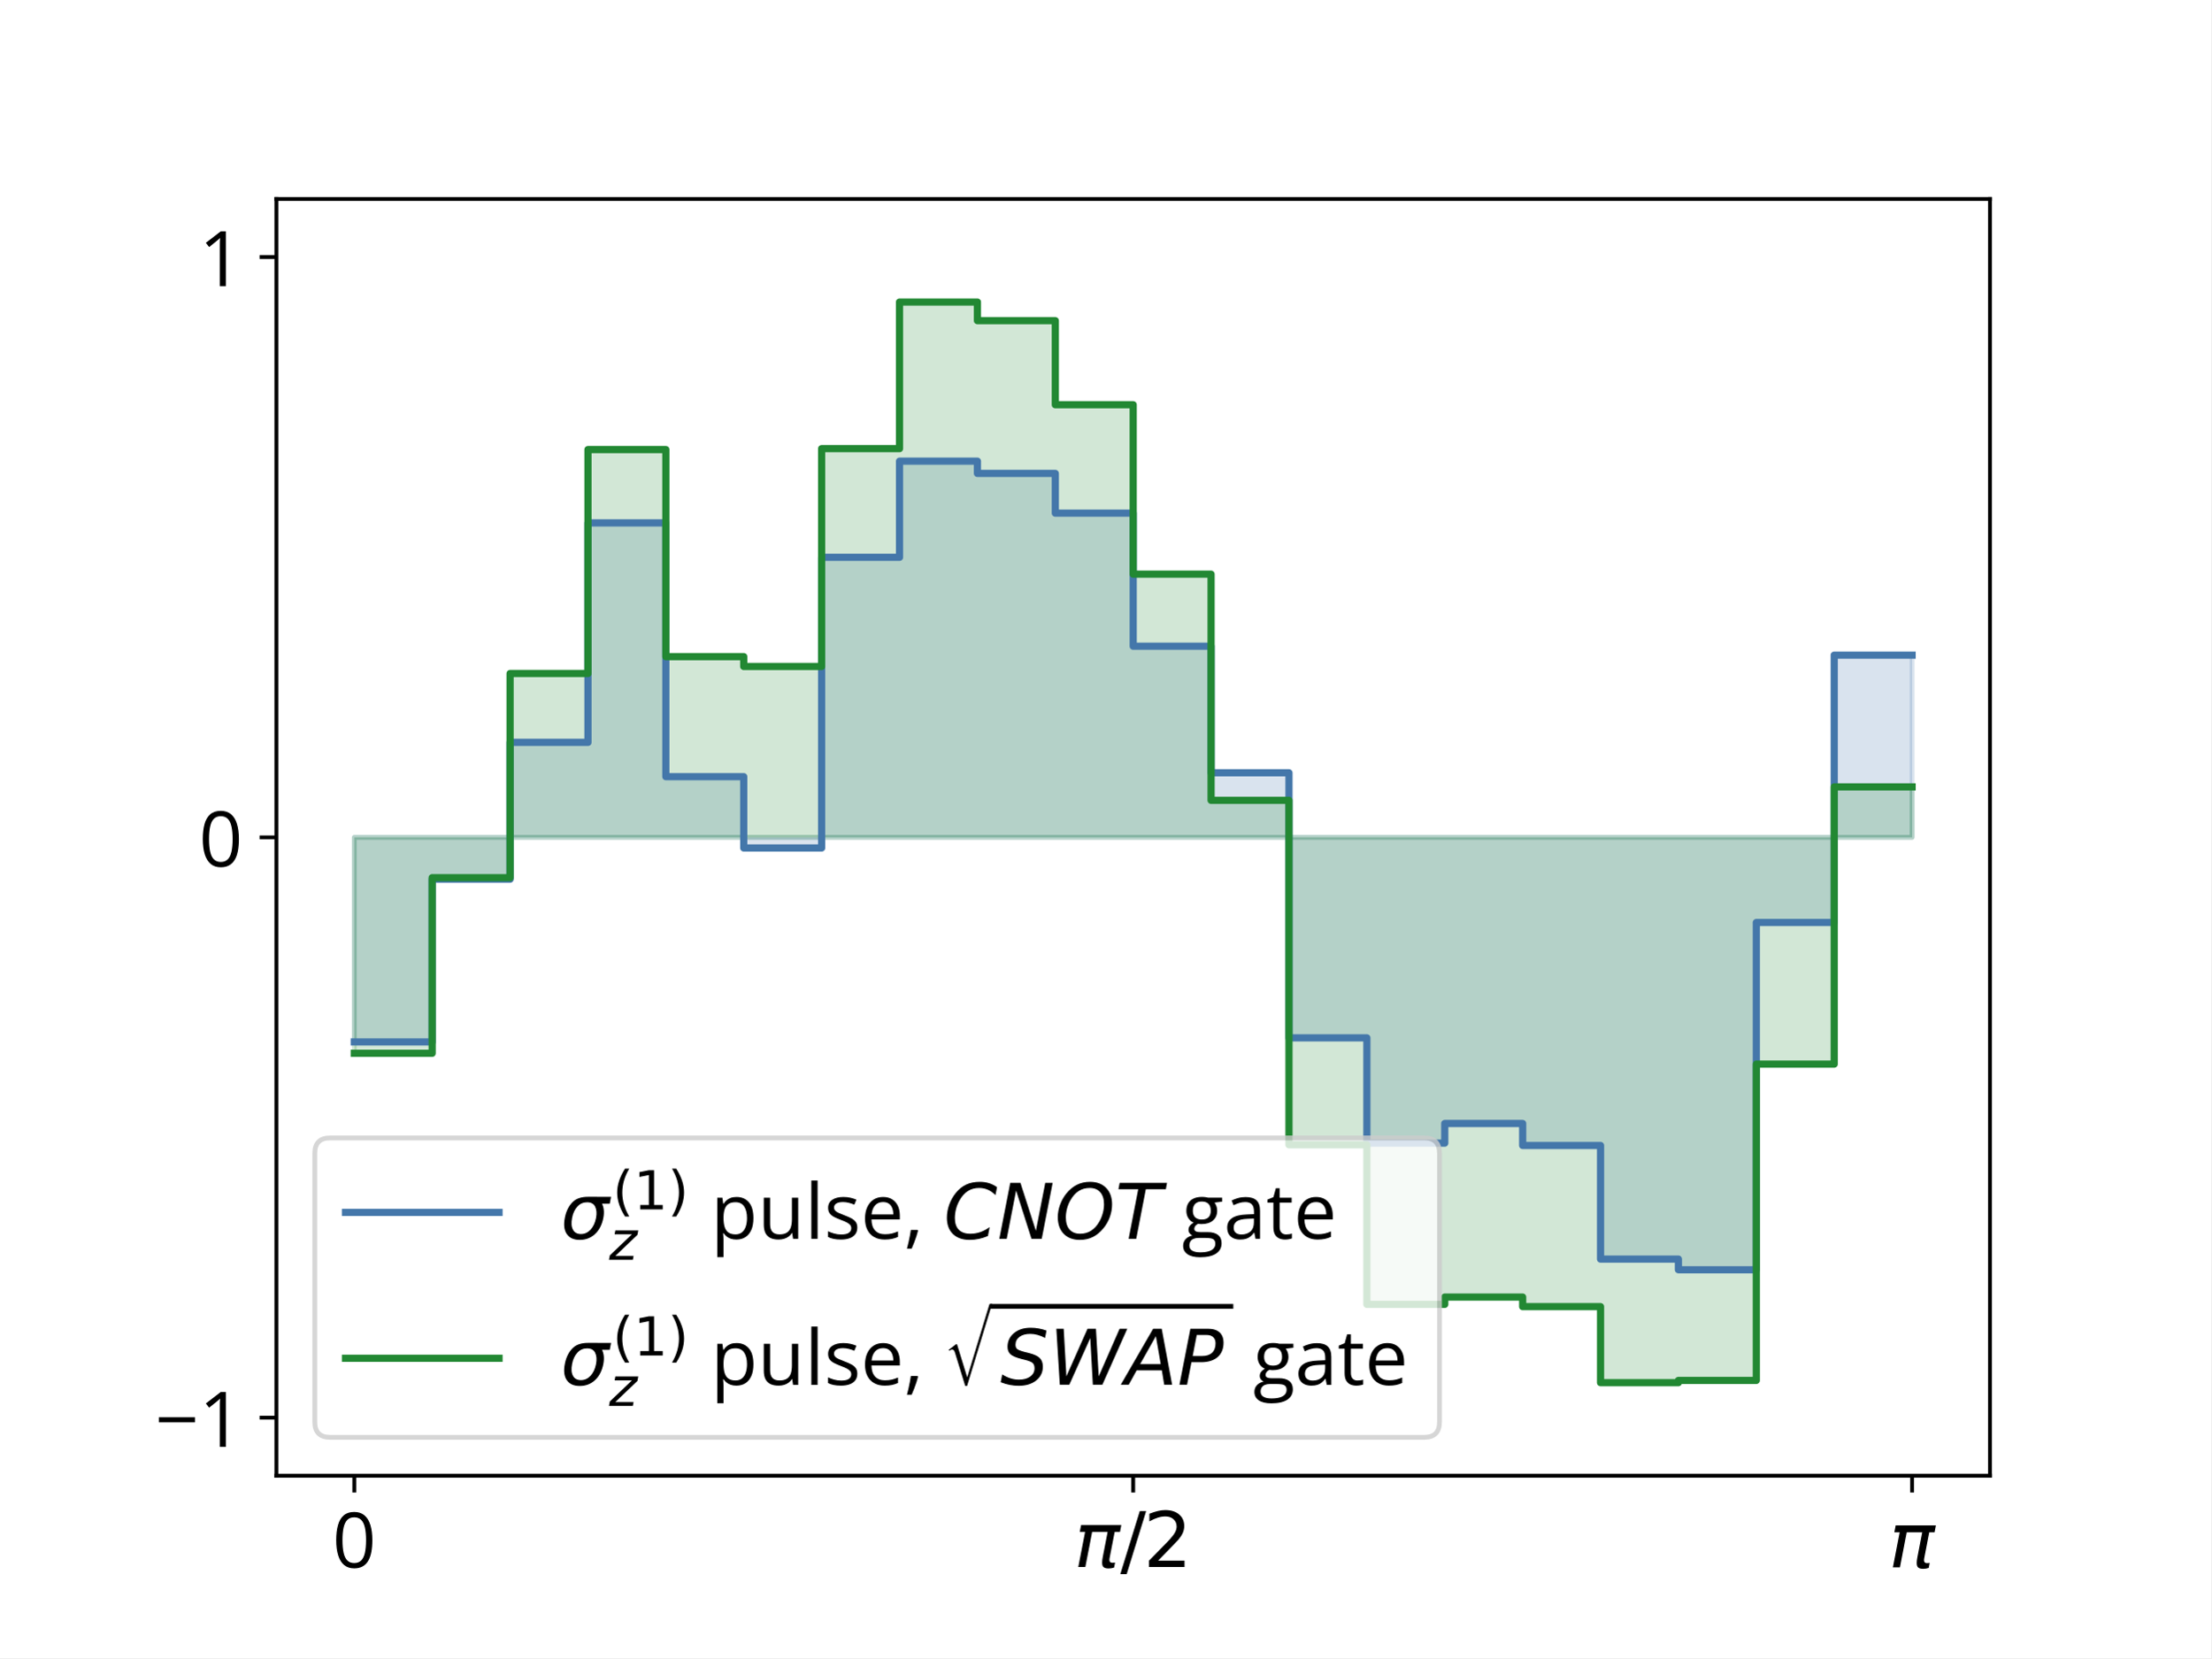
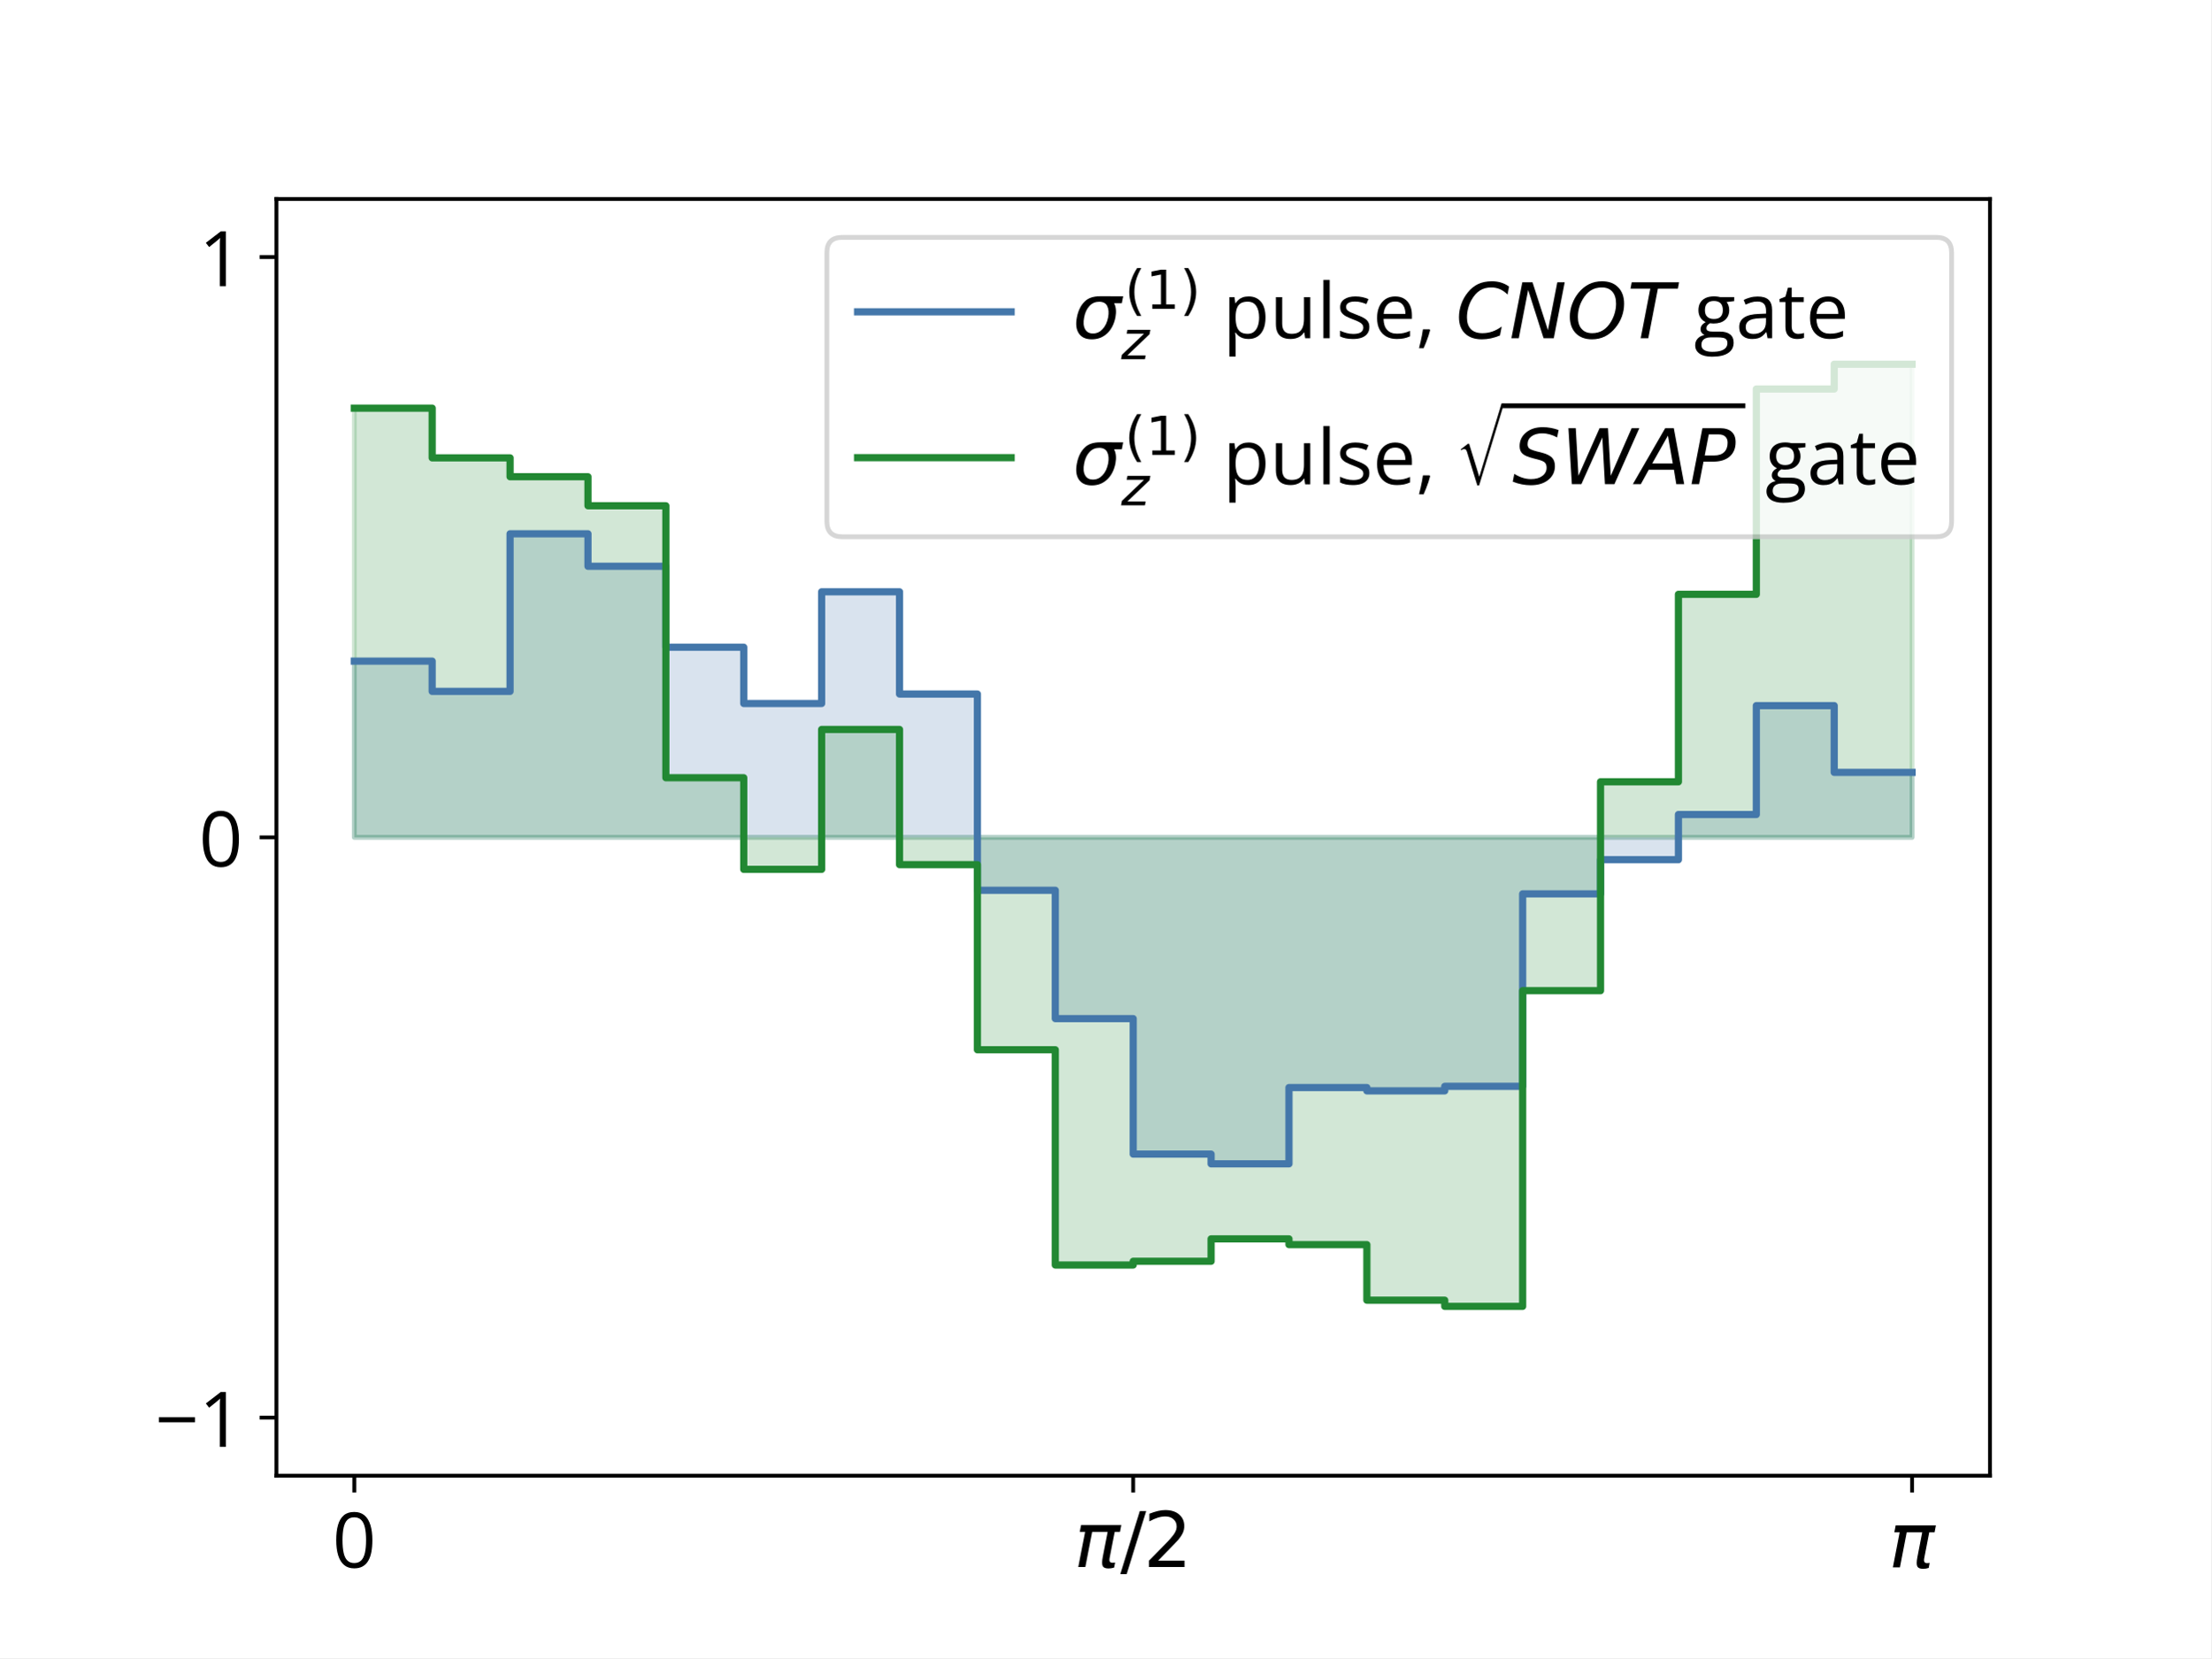
<svg xmlns="http://www.w3.org/2000/svg" xmlns:xlink="http://www.w3.org/1999/xlink" width="460.8pt" height="345.6pt" viewBox="0 0 460.8 345.6" version="1.1">
  <defs>
    <style type="text/css">*{stroke-linejoin: round; stroke-linecap: butt}</style>
  </defs>
  <g id="figure_1">
    <g id="patch_1">
      <path d="M 0 345.6  L 460.8 345.6  L 460.8 0  L 0 0  z " style="fill: #ffffff" />
    </g>
    <g id="axes_1">
      <g id="patch_2">
        <path d="M 57.6 307.584  L 414.72 307.584  L 414.72 41.472  L 57.6 41.472  z " style="fill: #ffffff" />
      </g>
      <g id="PolyCollection_1">
        <defs>
-           <path id="mba049cb265" d="M 73.833 -171.072  L 73.833 -128.417  L 73.833 -128.417  L 90.065 -128.417  L 90.065 -162.349  L 106.298 -162.349  L 106.298 -190.864  L 122.531 -190.864  L 122.531 -236.612  L 138.764 -236.612  L 138.764 -183.721  L 154.996 -183.721  L 154.996 -168.857  L 171.229 -168.857  L 171.229 -229.44  L 187.462 -229.44  L 187.462 -249.483  L 203.695 -249.483  L 203.695 -246.926  L 219.927 -246.926  L 219.927 -238.645  L 236.16 -238.645  L 236.16 -210.907  L 252.393 -210.907  L 252.393 -184.524  L 268.625 -184.524  L 268.625 -129.281  L 284.858 -129.281  L 284.858 -107.332  L 301.091 -107.332  L 301.091 -111.434  L 317.324 -111.434  L 317.324 -106.849  L 333.556 -106.849  L 333.556 -83.163  L 349.789 -83.163  L 349.789 -80.945  L 366.022 -80.945  L 366.022 -153.327  L 382.255 -153.327  L 382.255 -209.055  L 398.487 -209.055  L 398.487 -171.072  L 398.487 -171.072  L 382.255 -171.072  L 382.255 -171.072  L 366.022 -171.072  L 366.022 -171.072  L 349.789 -171.072  L 349.789 -171.072  L 333.556 -171.072  L 333.556 -171.072  L 317.324 -171.072  L 317.324 -171.072  L 301.091 -171.072  L 301.091 -171.072  L 284.858 -171.072  L 284.858 -171.072  L 268.625 -171.072  L 268.625 -171.072  L 252.393 -171.072  L 252.393 -171.072  L 236.16 -171.072  L 236.16 -171.072  L 219.927 -171.072  L 219.927 -171.072  L 203.695 -171.072  L 203.695 -171.072  L 187.462 -171.072  L 187.462 -171.072  L 171.229 -171.072  L 171.229 -171.072  L 154.996 -171.072  L 154.996 -171.072  L 138.764 -171.072  L 138.764 -171.072  L 122.531 -171.072  L 122.531 -171.072  L 106.298 -171.072  L 106.298 -171.072  L 90.065 -171.072  L 90.065 -171.072  L 73.833 -171.072  L 73.833 -171.072  z " style="stroke: #4477aa; stroke-opacity: 0.2" />
+           <path id="m03fd5b5907" d="M 73.833 -171.072  L 73.833 -207.806  L 73.833 -207.806  L 90.065 -207.806  L 90.065 -201.495  L 106.298 -201.495  L 106.298 -234.348  L 122.531 -234.348  L 122.531 -227.572  L 138.764 -227.572  L 138.764 -210.699  L 154.996 -210.699  L 154.996 -198.97  L 171.229 -198.97  L 171.229 -222.254  L 187.462 -222.254  L 187.462 -200.939  L 203.695 -200.939  L 203.695 -160.037  L 219.927 -160.037  L 219.927 -133.29  L 236.16 -133.29  L 236.16 -105.047  L 252.393 -105.047  L 252.393 -103.02  L 268.625 -103.02  L 268.625 -118.922  L 284.858 -118.922  L 284.858 -118.229  L 301.091 -118.229  L 301.091 -119.175  L 317.324 -119.175  L 317.324 -159.287  L 333.556 -159.287  L 333.556 -166.413  L 349.789 -166.413  L 349.789 -175.832  L 366.022 -175.832  L 366.022 -198.525  L 382.255 -198.525  L 382.255 -184.618  L 398.487 -184.618  L 398.487 -171.072  L 398.487 -171.072  L 382.255 -171.072  L 382.255 -171.072  L 366.022 -171.072  L 366.022 -171.072  L 349.789 -171.072  L 349.789 -171.072  L 333.556 -171.072  L 333.556 -171.072  L 317.324 -171.072  L 317.324 -171.072  L 301.091 -171.072  L 301.091 -171.072  L 284.858 -171.072  L 284.858 -171.072  L 268.625 -171.072  L 268.625 -171.072  L 252.393 -171.072  L 252.393 -171.072  L 236.16 -171.072  L 236.16 -171.072  L 219.927 -171.072  L 219.927 -171.072  L 203.695 -171.072  L 203.695 -171.072  L 187.462 -171.072  L 187.462 -171.072  L 171.229 -171.072  L 171.229 -171.072  L 154.996 -171.072  L 154.996 -171.072  L 138.764 -171.072  L 138.764 -171.072  L 122.531 -171.072  L 122.531 -171.072  L 106.298 -171.072  L 106.298 -171.072  L 90.065 -171.072  L 90.065 -171.072  L 73.833 -171.072  L 73.833 -171.072  z " style="stroke: #4477aa; stroke-opacity: 0.2" />
        </defs>
-         <g clip-path="url(#pa473a00975)">
-           <use xlink:href="#mba049cb265" x="0" y="345.6" style="fill: #4477aa; fill-opacity: 0.2; stroke: #4477aa; stroke-opacity: 0.2" />
+         <g clip-path="url(#pc6aba80e94)">
+           <use xlink:href="#m03fd5b5907" x="0" y="345.6" style="fill: #4477aa; fill-opacity: 0.2; stroke: #4477aa; stroke-opacity: 0.2" />
        </g>
      </g>
      <g id="PolyCollection_2">
        <defs>
-           <path id="m7421e24535" d="M 73.833 -171.072  L 73.833 -126.061  L 73.833 -126.061  L 90.065 -126.061  L 90.065 -162.673  L 106.298 -162.673  L 106.298 -205.218  L 122.531 -205.218  L 122.531 -251.898  L 138.764 -251.898  L 138.764 -208.74  L 154.996 -208.74  L 154.996 -206.68  L 171.229 -206.68  L 171.229 -252.096  L 187.462 -252.096  L 187.462 -282.653  L 203.695 -282.653  L 203.695 -278.765  L 219.927 -278.765  L 219.927 -261.24  L 236.16 -261.24  L 236.16 -225.924  L 252.393 -225.924  L 252.393 -178.788  L 268.625 -178.788  L 268.625 -106.989  L 284.858 -106.989  L 284.858 -73.727  L 301.091 -73.727  L 301.091 -75.252  L 317.324 -75.252  L 317.324 -73.258  L 333.556 -73.258  L 333.556 -57.411  L 349.789 -57.411  L 349.789 -57.878  L 366.022 -57.878  L 366.022 -123.803  L 382.255 -123.803  L 382.255 -181.593  L 398.487 -181.593  L 398.487 -171.072  L 398.487 -171.072  L 382.255 -171.072  L 382.255 -171.072  L 366.022 -171.072  L 366.022 -171.072  L 349.789 -171.072  L 349.789 -171.072  L 333.556 -171.072  L 333.556 -171.072  L 317.324 -171.072  L 317.324 -171.072  L 301.091 -171.072  L 301.091 -171.072  L 284.858 -171.072  L 284.858 -171.072  L 268.625 -171.072  L 268.625 -171.072  L 252.393 -171.072  L 252.393 -171.072  L 236.16 -171.072  L 236.16 -171.072  L 219.927 -171.072  L 219.927 -171.072  L 203.695 -171.072  L 203.695 -171.072  L 187.462 -171.072  L 187.462 -171.072  L 171.229 -171.072  L 171.229 -171.072  L 154.996 -171.072  L 154.996 -171.072  L 138.764 -171.072  L 138.764 -171.072  L 122.531 -171.072  L 122.531 -171.072  L 106.298 -171.072  L 106.298 -171.072  L 90.065 -171.072  L 90.065 -171.072  L 73.833 -171.072  L 73.833 -171.072  z " style="stroke: #228833; stroke-opacity: 0.2" />
+           <path id="m1d84fa1270" d="M 73.833 -171.072  L 73.833 -260.535  L 73.833 -260.535  L 90.065 -260.535  L 90.065 -250.168  L 106.298 -250.168  L 106.298 -246.238  L 122.531 -246.238  L 122.531 -240.187  L 138.764 -240.187  L 138.764 -183.496  L 154.996 -183.496  L 154.996 -164.398  L 171.229 -164.398  L 171.229 -193.559  L 187.462 -193.559  L 187.462 -165.38  L 203.695 -165.38  L 203.695 -126.797  L 219.927 -126.797  L 219.927 -81.93  L 236.16 -81.93  L 236.16 -82.708  L 252.393 -82.708  L 252.393 -87.377  L 268.625 -87.377  L 268.625 -86.179  L 284.858 -86.179  L 284.858 -74.595  L 301.091 -74.595  L 301.091 -73.309  L 317.324 -73.309  L 317.324 -139.111  L 333.556 -139.111  L 333.556 -182.654  L 349.789 -182.654  L 349.789 -221.726  L 366.022 -221.726  L 366.022 -264.52  L 382.255 -264.52  L 382.255 -269.69  L 398.487 -269.69  L 398.487 -171.072  L 398.487 -171.072  L 382.255 -171.072  L 382.255 -171.072  L 366.022 -171.072  L 366.022 -171.072  L 349.789 -171.072  L 349.789 -171.072  L 333.556 -171.072  L 333.556 -171.072  L 317.324 -171.072  L 317.324 -171.072  L 301.091 -171.072  L 301.091 -171.072  L 284.858 -171.072  L 284.858 -171.072  L 268.625 -171.072  L 268.625 -171.072  L 252.393 -171.072  L 252.393 -171.072  L 236.16 -171.072  L 236.16 -171.072  L 219.927 -171.072  L 219.927 -171.072  L 203.695 -171.072  L 203.695 -171.072  L 187.462 -171.072  L 187.462 -171.072  L 171.229 -171.072  L 171.229 -171.072  L 154.996 -171.072  L 154.996 -171.072  L 138.764 -171.072  L 138.764 -171.072  L 122.531 -171.072  L 122.531 -171.072  L 106.298 -171.072  L 106.298 -171.072  L 90.065 -171.072  L 90.065 -171.072  L 73.833 -171.072  L 73.833 -171.072  z " style="stroke: #228833; stroke-opacity: 0.2" />
        </defs>
-         <g clip-path="url(#pa473a00975)">
-           <use xlink:href="#m7421e24535" x="0" y="345.6" style="fill: #228833; fill-opacity: 0.2; stroke: #228833; stroke-opacity: 0.2" />
+         <g clip-path="url(#pc6aba80e94)">
+           <use xlink:href="#m1d84fa1270" x="0" y="345.6" style="fill: #228833; fill-opacity: 0.2; stroke: #228833; stroke-opacity: 0.2" />
        </g>
      </g>
      <g id="matplotlib.axis_1">
        <g id="xtick_1">
          <g id="line2d_1">
            <defs>
-               <path id="m8224b7121a" d="M 0 0  L 0 3.5  " style="stroke: #000000; stroke-width: 0.8" />
-             </defs>
-             <g>
-               <use xlink:href="#m8224b7121a" x="73.833" y="307.584" style="stroke: #000000; stroke-width: 0.8" />
+               <path id="m0e10bf2be0" d="M 0 0  L 0 3.5  " style="stroke: #000000; stroke-width: 0.8" />
+             </defs>
+             <g>
+               <use xlink:href="#m0e10bf2be0" x="73.833" y="307.584" style="stroke: #000000; stroke-width: 0.8" />
            </g>
          </g>
          <g id="text_1">
            <g transform="translate(69.25898 326.7415) scale(0.16 -0.16)">
              <defs>
                <path id="OpenSans-Regular-30" d="M 3334 2291  Q 3334 1734 3250 1296  Q 3166 859 2984 556  Q 2803 253 2515 95  Q 2228 -63 1825 -63  Q 1316 -63 983 215  Q 650 494 486 1020  Q 322 1547 322 2291  Q 322 3022 470 3548  Q 619 4075 950 4358  Q 1281 4641 1825 4641  Q 2341 4641 2675 4361  Q 3009 4081 3171 3554  Q 3334 3028 3334 2291  z M 844 2291  Q 844 1653 941 1228  Q 1038 803 1255 592  Q 1472 381 1825 381  Q 2178 381 2395 590  Q 2613 800 2711 1225  Q 2809 1650 2809 2291  Q 2809 2919 2712 3342  Q 2616 3766 2400 3980  Q 2184 4194 1825 4194  Q 1466 4194 1250 3980  Q 1034 3766 939 3342  Q 844 2919 844 2291  z " transform="scale(0.015625)" />
              </defs>
              <use xlink:href="#OpenSans-Regular-30" />
            </g>
          </g>
        </g>
        <g id="xtick_2">
          <g id="line2d_2">
            <g>
-               <use xlink:href="#m8224b7121a" x="236.16" y="307.584" style="stroke: #000000; stroke-width: 0.8" />
+               <use xlink:href="#m0e10bf2be0" x="236.16" y="307.584" style="stroke: #000000; stroke-width: 0.8" />
            </g>
          </g>
          <g id="text_2">
            <g transform="translate(223.84 326.7415) scale(0.16 -0.16)">
              <defs>
                <path id="DejaVuSans-Oblique-3c0" d="M 584 3500  L 3938 3500  L 3825 2925  L 3384 2925  L 2966 775  Q 2922 550 2981 450  Q 3038 353 3209 353  Q 3256 353 3325 363  Q 3397 369 3419 372  L 3338 -44  Q 3222 -84 3103 -103  Q 2981 -122 2866 -122  Q 2491 -122 2388 81  Q 2284 288 2391 838  L 2797 2925  L 1506 2925  L 938 0  L 350 0  L 919 2925  L 472 2925  L 584 3500  z " transform="scale(0.015625)" />
                <path id="DejaVuSans-2f" d="M 1625 4666  L 2156 4666  L 531 -594  L 0 -594  L 1625 4666  z " transform="scale(0.015625)" />
                <path id="DejaVuSans-32" d="M 1228 531  L 3431 531  L 3431 0  L 469 0  L 469 531  Q 828 903 1448 1529  Q 2069 2156 2228 2338  Q 2531 2678 2651 2914  Q 2772 3150 2772 3378  Q 2772 3750 2511 3984  Q 2250 4219 1831 4219  Q 1534 4219 1204 4116  Q 875 4013 500 3803  L 500 4441  Q 881 4594 1212 4672  Q 1544 4750 1819 4750  Q 2544 4750 2975 4387  Q 3406 4025 3406 3419  Q 3406 3131 3298 2873  Q 3191 2616 2906 2266  Q 2828 2175 2409 1742  Q 1991 1309 1228 531  z " transform="scale(0.015625)" />
              </defs>
              <use xlink:href="#DejaVuSans-Oblique-3c0" transform="translate(0 0.78125)" />
              <use xlink:href="#DejaVuSans-2f" transform="translate(60.20508 0.78125)" />
              <use xlink:href="#DejaVuSans-32" transform="translate(90.27148 0.78125)" />
            </g>
          </g>
        </g>
        <g id="xtick_3">
          <g id="line2d_3">
            <g>
-               <use xlink:href="#m8224b7121a" x="398.487" y="307.584" style="stroke: #000000; stroke-width: 0.8" />
+               <use xlink:href="#m0e10bf2be0" x="398.487" y="307.584" style="stroke: #000000; stroke-width: 0.8" />
            </g>
          </g>
          <g id="text_3">
            <g transform="translate(393.6073 326.7415) scale(0.16 -0.16)">
              <use xlink:href="#DejaVuSans-Oblique-3c0" transform="translate(0 0.3125)" />
            </g>
          </g>
        </g>
      </g>
      <g id="matplotlib.axis_2">
        <g id="ytick_1">
          <g id="line2d_4">
            <defs>
-               <path id="mb576585d94" d="M 0 0  L -3.5 0  " style="stroke: #000000; stroke-width: 0.8" />
-             </defs>
-             <g>
-               <use xlink:href="#mb576585d94" x="57.6" y="295.488" style="stroke: #000000; stroke-width: 0.8" />
+               <path id="m444a95f4a6" d="M 0 0  L -3.5 0  " style="stroke: #000000; stroke-width: 0.8" />
+             </defs>
+             <g>
+               <use xlink:href="#m444a95f4a6" x="57.6" y="295.488" style="stroke: #000000; stroke-width: 0.8" />
            </g>
          </g>
          <g id="text_4">
            <g transform="translate(32.305 301.5668) scale(0.16 -0.16)">
              <defs>
                <path id="OpenSans-Regular-2212" d="M 322 2044  L 322 2469  L 3331 2469  L 3331 2044  L 322 2044  z " transform="scale(0.015625)" />
                <path id="OpenSans-Regular-31" d="M 2247 0  L 1741 0  L 1741 3238  Q 1741 3422 1742 3555  Q 1744 3688 1748 3798  Q 1753 3909 1763 4025  Q 1666 3925 1581 3854  Q 1497 3784 1372 3681  L 850 3263  L 578 3616  L 1816 4569  L 2247 4569  L 2247 0  z " transform="scale(0.015625)" />
              </defs>
              <use xlink:href="#OpenSans-Regular-2212" />
              <use xlink:href="#OpenSans-Regular-31" x="57.178" />
            </g>
          </g>
        </g>
        <g id="ytick_2">
          <g id="line2d_5">
            <g>
-               <use xlink:href="#mb576585d94" x="57.6" y="174.528" style="stroke: #000000; stroke-width: 0.8" />
+               <use xlink:href="#m444a95f4a6" x="57.6" y="174.528" style="stroke: #000000; stroke-width: 0.8" />
            </g>
          </g>
          <g id="text_5">
            <g transform="translate(41.4525 180.6068) scale(0.16 -0.16)">
              <use xlink:href="#OpenSans-Regular-30" />
            </g>
          </g>
        </g>
        <g id="ytick_3">
          <g id="line2d_6">
            <g>
-               <use xlink:href="#mb576585d94" x="57.6" y="53.568" style="stroke: #000000; stroke-width: 0.8" />
+               <use xlink:href="#m444a95f4a6" x="57.6" y="53.568" style="stroke: #000000; stroke-width: 0.8" />
            </g>
          </g>
          <g id="text_6">
            <g transform="translate(41.4525 59.64675) scale(0.16 -0.16)">
              <use xlink:href="#OpenSans-Regular-31" />
            </g>
          </g>
        </g>
      </g>
      <g id="line2d_7">
-         <path d="M 73.833 217.183  L 73.833 217.183  L 90.065 217.183  L 90.065 183.251  L 106.298 183.251  L 106.298 154.736  L 122.531 154.736  L 122.531 108.988  L 138.764 108.988  L 138.764 161.879  L 154.996 161.879  L 154.996 176.743  L 171.229 176.743  L 171.229 116.16  L 187.462 116.16  L 187.462 96.117  L 203.695 96.117  L 203.695 98.674  L 219.927 98.674  L 219.927 106.955  L 236.16 106.955  L 236.16 134.693  L 252.393 134.693  L 252.393 161.076  L 268.625 161.076  L 268.625 216.319  L 284.858 216.319  L 284.858 238.268  L 301.091 238.268  L 301.091 234.166  L 317.324 234.166  L 317.324 238.751  L 333.556 238.751  L 333.556 262.437  L 349.789 262.437  L 349.789 264.655  L 366.022 264.655  L 366.022 192.273  L 382.255 192.273  L 382.255 136.545  L 398.487 136.545  " clip-path="url(#pa473a00975)" style="fill: none; stroke: #4477aa; stroke-width: 1.5; stroke-linecap: square" />
+         <path d="M 73.833 137.794  L 73.833 137.794  L 90.065 137.794  L 90.065 144.105  L 106.298 144.105  L 106.298 111.252  L 122.531 111.252  L 122.531 118.028  L 138.764 118.028  L 138.764 134.901  L 154.996 134.901  L 154.996 146.63  L 171.229 146.63  L 171.229 123.346  L 187.462 123.346  L 187.462 144.661  L 203.695 144.661  L 203.695 185.563  L 219.927 185.563  L 219.927 212.31  L 236.16 212.31  L 236.16 240.553  L 252.393 240.553  L 252.393 242.58  L 268.625 242.58  L 268.625 226.678  L 284.858 226.678  L 284.858 227.371  L 301.091 227.371  L 301.091 226.425  L 317.324 226.425  L 317.324 186.313  L 333.556 186.313  L 333.556 179.187  L 349.789 179.187  L 349.789 169.768  L 366.022 169.768  L 366.022 147.075  L 382.255 147.075  L 382.255 160.982  L 398.487 160.982  " clip-path="url(#pc6aba80e94)" style="fill: none; stroke: #4477aa; stroke-width: 1.5; stroke-linecap: square" />
      </g>
      <g id="line2d_8">
-         <path d="M 73.833 219.539  L 73.833 219.539  L 90.065 219.539  L 90.065 182.927  L 106.298 182.927  L 106.298 140.382  L 122.531 140.382  L 122.531 93.702  L 138.764 93.702  L 138.764 136.86  L 154.996 136.86  L 154.996 138.92  L 171.229 138.92  L 171.229 93.504  L 187.462 93.504  L 187.462 62.947  L 203.695 62.947  L 203.695 66.835  L 219.927 66.835  L 219.927 84.36  L 236.16 84.36  L 236.16 119.676  L 252.393 119.676  L 252.393 166.812  L 268.625 166.812  L 268.625 238.611  L 284.858 238.611  L 284.858 271.873  L 301.091 271.873  L 301.091 270.348  L 317.324 270.348  L 317.324 272.342  L 333.556 272.342  L 333.556 288.189  L 349.789 288.189  L 349.789 287.722  L 366.022 287.722  L 366.022 221.797  L 382.255 221.797  L 382.255 164.007  L 398.487 164.007  " clip-path="url(#pa473a00975)" style="fill: none; stroke: #228833; stroke-width: 1.5; stroke-linecap: square" />
+         <path d="M 73.833 85.065  L 73.833 85.065  L 90.065 85.065  L 90.065 95.432  L 106.298 95.432  L 106.298 99.362  L 122.531 99.362  L 122.531 105.413  L 138.764 105.413  L 138.764 162.104  L 154.996 162.104  L 154.996 181.202  L 171.229 181.202  L 171.229 152.041  L 187.462 152.041  L 187.462 180.22  L 203.695 180.22  L 203.695 218.803  L 219.927 218.803  L 219.927 263.67  L 236.16 263.67  L 236.16 262.892  L 252.393 262.892  L 252.393 258.223  L 268.625 258.223  L 268.625 259.421  L 284.858 259.421  L 284.858 271.005  L 301.091 271.005  L 301.091 272.291  L 317.324 272.291  L 317.324 206.489  L 333.556 206.489  L 333.556 162.946  L 349.789 162.946  L 349.789 123.874  L 366.022 123.874  L 366.022 81.08  L 382.255 81.08  L 382.255 75.91  L 398.487 75.91  " clip-path="url(#pc6aba80e94)" style="fill: none; stroke: #228833; stroke-width: 1.5; stroke-linecap: square" />
      </g>
      <g id="patch_3">
        <path d="M 57.6 307.584  L 57.6 41.472  " style="fill: none; stroke: #000000; stroke-width: 0.8; stroke-linejoin: miter; stroke-linecap: square" />
      </g>
      <g id="patch_4">
        <path d="M 414.72 307.584  L 414.72 41.472  " style="fill: none; stroke: #000000; stroke-width: 0.8; stroke-linejoin: miter; stroke-linecap: square" />
      </g>
      <g id="patch_5">
        <path d="M 57.6 307.584  L 414.72 307.584  " style="fill: none; stroke: #000000; stroke-width: 0.8; stroke-linejoin: miter; stroke-linecap: square" />
      </g>
      <g id="patch_6">
        <path d="M 57.6 41.472  L 414.72 41.472  " style="fill: none; stroke: #000000; stroke-width: 0.8; stroke-linejoin: miter; stroke-linecap: square" />
      </g>
      <g id="legend_1">
        <g id="patch_7">
-           <path d="M 68.8 299.584  L 296.8 299.584  Q 300 299.584 300 296.384  L 300 240.384  Q 300 237.184 296.8 237.184  L 68.8 237.184  Q 65.6 237.184 65.6 240.384  L 65.6 296.384  Q 65.6 299.584 68.8 299.584  z " style="fill: #ffffff; opacity: 0.8; stroke: #cccccc; stroke-linejoin: miter" />
+           <path d="M 175.52 111.872  L 403.52 111.872  Q 406.72 111.872 406.72 108.672  L 406.72 52.672  Q 406.72 49.472 403.52 49.472  L 175.52 49.472  Q 172.32 49.472 172.32 52.672  L 172.32 108.672  Q 172.32 111.872 175.52 111.872  z " style="fill: #ffffff; opacity: 0.8; stroke: #cccccc; stroke-linejoin: miter" />
        </g>
        <g id="line2d_9">
-           <path d="M 72 252.704  L 72 252.704  L 88 252.704  L 88 252.704  L 104 252.704  " style="fill: none; stroke: #4477aa; stroke-width: 1.5; stroke-linecap: square" />
+           <path d="M 178.72 64.992  L 178.72 64.992  L 194.72 64.992  L 194.72 64.992  L 210.72 64.992  " style="fill: none; stroke: #4477aa; stroke-width: 1.5; stroke-linecap: square" />
        </g>
        <g id="text_7">
-           <g transform="translate(116.8 258.304) scale(0.16 -0.16)">
+           <g transform="translate(223.52 70.592) scale(0.16 -0.16)">
            <defs>
              <path id="DejaVuSans-Oblique-3c3" d="M 2219 3044  Q 1744 3044 1422 2700  Q 1081 2341 969 1747  Q 844 1119 1044 756  Q 1241 397 1706 397  Q 2166 397 2503 759  Q 2844 1122 2966 1747  Q 3075 2319 2881 2700  Q 2700 3044 2219 3044  z M 2309 3503  L 4219 3500  L 4106 2925  L 3463 2925  Q 3706 2438 3575 1747  Q 3406 888 2884 400  Q 2359 -91 1609 -91  Q 856 -91 525 400  Q 194 888 363 1747  Q 528 2609 1050 3097  Q 1484 3503 2309 3503  z " transform="scale(0.015625)" />
              <path id="DejaVuSans-28" d="M 1984 4856  Q 1566 4138 1362 3434  Q 1159 2731 1159 2009  Q 1159 1288 1364 580  Q 1569 -128 1984 -844  L 1484 -844  Q 1016 -109 783 600  Q 550 1309 550 2009  Q 550 2706 781 3412  Q 1013 4119 1484 4856  L 1984 4856  z " transform="scale(0.015625)" />
              <path id="DejaVuSans-31" d="M 794 531  L 1825 531  L 1825 4091  L 703 3866  L 703 4441  L 1819 4666  L 2450 4666  L 2450 531  L 3481 531  L 3481 0  L 794 0  L 794 531  z " transform="scale(0.015625)" />
              <path id="DejaVuSans-29" d="M 513 4856  L 1013 4856  Q 1481 4119 1714 3412  Q 1947 2706 1947 2009  Q 1947 1309 1714 600  Q 1481 -109 1013 -844  L 513 -844  Q 928 -128 1133 580  Q 1338 1288 1338 2009  Q 1338 2731 1133 3434  Q 928 4138 513 4856  z " transform="scale(0.015625)" />
              <path id="DejaVuSans-Oblique-7a" d="M 744 3500  L 3475 3500  L 3372 2975  L 738 459  L 2913 459  L 2822 0  L -19 0  L 84 525  L 2719 3041  L 653 3041  L 744 3500  z " transform="scale(0.015625)" />
              <path id="OpenSans-Regular-20" transform="scale(0.015625)" />
              <path id="OpenSans-Regular-70" d="M 2156 3488  Q 2797 3488 3178 3047  Q 3559 2606 3559 1722  Q 3559 1138 3384 741  Q 3209 344 2892 140  Q 2575 -63 2144 -63  Q 1872 -63 1665 9  Q 1459 81 1312 203  Q 1166 325 1069 469  L 1031 469  Q 1041 347 1055 175  Q 1069 3 1069 -125  L 1069 -1531  L 547 -1531  L 547 3425  L 975 3425  L 1044 2919  L 1069 2919  Q 1169 3075 1312 3204  Q 1456 3334 1664 3411  Q 1872 3488 2156 3488  z M 2066 3050  Q 1709 3050 1492 2912  Q 1275 2775 1175 2501  Q 1075 2228 1069 1816  L 1069 1716  Q 1069 1281 1164 981  Q 1259 681 1479 525  Q 1700 369 2072 369  Q 2391 369 2603 541  Q 2816 713 2920 1020  Q 3025 1328 3025 1728  Q 3025 2334 2789 2692  Q 2553 3050 2066 3050  z " transform="scale(0.015625)" />
              <path id="OpenSans-Regular-75" d="M 3375 3425  L 3375 0  L 2950 0  L 2875 481  L 2847 481  Q 2741 303 2572 181  Q 2403 59 2192 -2  Q 1981 -63 1744 -63  Q 1338 -63 1063 68  Q 788 200 648 475  Q 509 750 509 1181  L 509 3425  L 1034 3425  L 1034 1219  Q 1034 791 1228 580  Q 1422 369 1819 369  Q 2200 369 2426 512  Q 2653 656 2753 936  Q 2853 1216 2853 1622  L 2853 3425  L 3375 3425  z " transform="scale(0.015625)" />
              <path id="OpenSans-Regular-6c" d="M 1069 0  L 547 0  L 547 4863  L 1069 4863  L 1069 0  z " transform="scale(0.015625)" />
              <path id="OpenSans-Regular-73" d="M 2763 938  Q 2763 609 2598 386  Q 2434 163 2129 50  Q 1825 -63 1403 -63  Q 1044 -63 781 -6  Q 519 50 322 153  L 322 631  Q 531 528 822 443  Q 1113 359 1416 359  Q 1859 359 2059 503  Q 2259 647 2259 894  Q 2259 1034 2179 1142  Q 2100 1250 1912 1351  Q 1725 1453 1394 1575  Q 1066 1700 827 1823  Q 588 1947 458 2125  Q 328 2303 328 2588  Q 328 3022 679 3255  Q 1031 3488 1603 3488  Q 1913 3488 2183 3427  Q 2453 3366 2688 3263  L 2513 2847  Q 2300 2938 2059 3000  Q 1819 3063 1569 3063  Q 1209 3063 1017 2944  Q 825 2825 825 2619  Q 825 2459 914 2356  Q 1003 2253 1200 2162  Q 1397 2072 1719 1950  Q 2041 1831 2275 1704  Q 2509 1578 2636 1398  Q 2763 1219 2763 938  z " transform="scale(0.015625)" />
              <path id="OpenSans-Regular-65" d="M 1866 3488  Q 2303 3488 2615 3294  Q 2928 3100 3093 2751  Q 3259 2403 3259 1938  L 3259 1616  L 894 1616  Q 903 1013 1193 697  Q 1484 381 2013 381  Q 2338 381 2588 440  Q 2838 500 3106 616  L 3106 159  Q 2847 44 2592 -9  Q 2338 -63 1991 -63  Q 1497 -63 1130 139  Q 763 341 559 731  Q 356 1122 356 1688  Q 356 2241 542 2645  Q 728 3050 1067 3269  Q 1406 3488 1866 3488  z M 1859 3063  Q 1444 3063 1197 2791  Q 950 2519 903 2031  L 2716 2031  Q 2713 2338 2620 2570  Q 2528 2803 2340 2933  Q 2153 3063 1859 3063  z " transform="scale(0.015625)" />
              <path id="OpenSans-Regular-2c" d="M 1141 744  L 1181 672  Q 1125 444 1039 184  Q 953 -75 851 -336  Q 750 -597 647 -825  L 259 -825  Q 325 -575 387 -298  Q 450 -22 501 248  Q 553 519 584 744  L 1141 744  z " transform="scale(0.015625)" />
              <path id="DejaVuSans-Oblique-43" d="M 4447 4306  L 4319 3641  Q 4019 3944 3683 4091  Q 3347 4238 2956 4238  Q 2422 4238 2017 3981  Q 1613 3725 1319 3200  Q 1131 2863 1032 2486  Q 934 2109 934 1728  Q 934 1091 1264 756  Q 1594 422 2222 422  Q 2656 422 3056 561  Q 3456 700 3834 978  L 3688 231  Q 3316 72 2936 -9  Q 2556 -91 2175 -91  Q 1278 -91 773 396  Q 269 884 269 1753  Q 269 2309 461 2846  Q 653 3384 1013 3828  Q 1394 4300 1883 4525  Q 2372 4750 3022 4750  Q 3422 4750 3780 4639  Q 4138 4528 4447 4306  z " transform="scale(0.015625)" />
              <path id="DejaVuSans-Oblique-4e" d="M 1081 4666  L 1931 4666  L 3219 666  L 4000 4666  L 4616 4666  L 3706 0  L 2853 0  L 1569 4025  L 788 0  L 172 0  L 1081 4666  z " transform="scale(0.015625)" />
              <path id="DejaVuSans-Oblique-4f" d="M 2919 4238  Q 2400 4238 2003 3986  Q 1606 3734 1313 3219  Q 1125 2891 1026 2522  Q 928 2153 928 1778  Q 928 1128 1239 775  Q 1550 422 2119 422  Q 2631 422 3032 676  Q 3434 931 3719 1434  Q 3909 1772 4009 2142  Q 4109 2513 4109 2881  Q 4109 3528 3796 3883  Q 3484 4238 2919 4238  z M 2100 -91  Q 1241 -91 748 418  Q 256 928 256 1813  Q 256 2319 448 2847  Q 641 3375 978 3788  Q 1375 4272 1862 4511  Q 2350 4750 2938 4750  Q 3794 4750 4287 4245  Q 4781 3741 4781 2869  Q 4781 2331 4593 1812  Q 4406 1294 4056 872  Q 3656 384 3173 146  Q 2691 -91 2100 -91  z " transform="scale(0.015625)" />
              <path id="DejaVuSans-Oblique-54" d="M 378 4666  L 4325 4666  L 4225 4134  L 2559 4134  L 1759 0  L 1125 0  L 1925 4134  L 275 4134  L 378 4666  z " transform="scale(0.015625)" />
              <path id="OpenSans-Regular-67" d="M 1503 -1538  Q 828 -1538 462 -1286  Q 97 -1034 97 -581  Q 97 -259 301 -31  Q 506 197 869 272  Q 734 334 639 459  Q 544 584 544 747  Q 544 934 648 1076  Q 753 1219 969 1350  Q 700 1459 533 1720  Q 366 1981 366 2328  Q 366 2697 519 2958  Q 672 3219 962 3356  Q 1253 3494 1666 3494  Q 1756 3494 1848 3486  Q 1941 3478 2025 3464  Q 2109 3450 2172 3431  L 3347 3431  L 3347 3097  L 2716 3019  Q 2809 2897 2871 2725  Q 2934 2553 2934 2344  Q 2934 1831 2587 1529  Q 2241 1228 1634 1228  Q 1491 1228 1341 1253  Q 1188 1169 1108 1066  Q 1028 963 1028 828  Q 1028 728 1089 668  Q 1150 609 1265 582  Q 1381 556 1544 556  L 2147 556  Q 2706 556 3004 322  Q 3303 88 3303 -363  Q 3303 -931 2840 -1234  Q 2378 -1538 1503 -1538  z M 1519 -1131  Q 1944 -1131 2223 -1045  Q 2503 -959 2642 -798  Q 2781 -638 2781 -416  Q 2781 -209 2687 -104  Q 2594 0 2412 36  Q 2231 72 1969 72  L 1375 72  Q 1144 72 972 0  Q 800 -72 708 -212  Q 616 -353 616 -563  Q 616 -841 850 -986  Q 1084 -1131 1519 -1131  z M 1653 1606  Q 2025 1606 2212 1793  Q 2400 1981 2400 2341  Q 2400 2725 2209 2917  Q 2019 3109 1647 3109  Q 1291 3109 1098 2911  Q 906 2713 906 2331  Q 906 1981 1100 1793  Q 1294 1606 1653 1606  z " transform="scale(0.015625)" />
              <path id="OpenSans-Regular-61" d="M 1828 3481  Q 2441 3481 2737 3206  Q 3034 2931 3034 2328  L 3034 0  L 2656 0  L 2556 506  L 2531 506  Q 2388 319 2231 192  Q 2075 66 1870 1  Q 1666 -63 1369 -63  Q 1056 -63 814 46  Q 572 156 433 378  Q 294 600 294 941  Q 294 1453 700 1728  Q 1106 2003 1938 2028  L 2528 2053  L 2528 2263  Q 2528 2706 2337 2884  Q 2147 3063 1800 3063  Q 1531 3063 1287 2984  Q 1044 2906 825 2800  L 666 3194  Q 897 3313 1197 3397  Q 1497 3481 1828 3481  z M 2522 1688  L 2000 1666  Q 1359 1641 1096 1456  Q 834 1272 834 934  Q 834 641 1012 500  Q 1191 359 1484 359  Q 1941 359 2231 612  Q 2522 866 2522 1372  L 2522 1688  z " transform="scale(0.015625)" />
              <path id="OpenSans-Regular-74" d="M 1653 363  Q 1781 363 1915 384  Q 2050 406 2134 438  L 2134 34  Q 2044 -6 1883 -34  Q 1722 -63 1569 -63  Q 1297 -63 1075 32  Q 853 128 720 356  Q 588 584 588 988  L 588 3019  L 100 3019  L 100 3272  L 591 3475  L 797 4219  L 1109 4219  L 1109 3425  L 2113 3425  L 2113 3019  L 1109 3019  L 1109 1003  Q 1109 681 1257 522  Q 1406 363 1653 363  z " transform="scale(0.015625)" />
            </defs>
            <use xlink:href="#DejaVuSans-Oblique-3c3" transform="translate(0 0.60625)" />
            <use xlink:href="#DejaVuSans-28" transform="translate(67.85161 38.8875) scale(0.7)" />
            <use xlink:href="#DejaVuSans-31" transform="translate(95.16119 38.8875) scale(0.7)" />
            <use xlink:href="#DejaVuSans-29" transform="translate(139.6973 38.8875) scale(0.7)" />
            <use xlink:href="#DejaVuSans-Oblique-7a" transform="translate(63.37891 -26.7375) scale(0.7)" />
            <use xlink:href="#OpenSans-Regular-20" transform="translate(169.7413 0.60625)" />
            <use xlink:href="#OpenSans-Regular-70" transform="translate(195.7178 0.60625)" />
            <use xlink:href="#OpenSans-Regular-75" transform="translate(256.8995 0.60625)" />
            <use xlink:href="#OpenSans-Regular-6c" transform="translate(318.2276 0.60625)" />
            <use xlink:href="#OpenSans-Regular-73" transform="translate(343.4717 0.60625)" />
            <use xlink:href="#OpenSans-Regular-65" transform="translate(391.128 0.60625)" />
            <use xlink:href="#OpenSans-Regular-2c" transform="translate(447.2803 0.60625)" />
            <use xlink:href="#OpenSans-Regular-20" transform="translate(473.1592 0.60625)" />
            <use xlink:href="#DejaVuSans-Oblique-43" transform="translate(499.1358 0.60625)" />
            <use xlink:href="#DejaVuSans-Oblique-4e" transform="translate(568.96 0.60625)" />
            <use xlink:href="#DejaVuSans-Oblique-4f" transform="translate(643.7647 0.60625)" />
            <use xlink:href="#DejaVuSans-Oblique-54" transform="translate(722.4756 0.60625)" />
            <use xlink:href="#OpenSans-Regular-20" transform="translate(783.5596 0.60625)" />
            <use xlink:href="#OpenSans-Regular-67" transform="translate(809.5362 0.60625)" />
            <use xlink:href="#OpenSans-Regular-61" transform="translate(863.8331 0.60625)" />
            <use xlink:href="#OpenSans-Regular-74" transform="translate(919.3995 0.60625)" />
            <use xlink:href="#OpenSans-Regular-65" transform="translate(955.044 0.60625)" />
          </g>
        </g>
        <g id="line2d_10">
-           <path d="M 72 283.104  L 72 283.104  L 88 283.104  L 88 283.104  L 104 283.104  " style="fill: none; stroke: #228833; stroke-width: 1.5; stroke-linecap: square" />
+           <path d="M 178.72 95.392  L 178.72 95.392  L 194.72 95.392  L 194.72 95.392  L 210.72 95.392  " style="fill: none; stroke: #228833; stroke-width: 1.5; stroke-linecap: square" />
        </g>
        <g id="text_8">
-           <g transform="translate(116.8 288.704) scale(0.16 -0.16)">
+           <g transform="translate(223.52 100.992) scale(0.16 -0.16)">
            <defs>
              <path id="STIXSizeOneSym-Regular-221a" d="M 6970 9933  L 3373 -1888  L 3104 -1888  L 1626 2918  Q 1555 3149 1465 3251  Q 1376 3354 1229 3354  Q 1011 3354 794 3181  L 717 3309  L 1766 4115  L 1926 4115  L 3379 -602  L 3405 -602  L 6605 9933  L 6970 9933  z " transform="scale(0.015625)" />
              <path id="DejaVuSans-Oblique-53" d="M 3859 4513  L 3738 3897  Q 3422 4066 3111 4152  Q 2800 4238 2509 4238  Q 1944 4238 1609 3991  Q 1275 3744 1275 3334  Q 1275 3109 1398 2989  Q 1522 2869 2034 2731  L 2413 2638  Q 3053 2472 3303 2217  Q 3553 1963 3553 1503  Q 3553 797 2998 353  Q 2444 -91 1538 -91  Q 1166 -91 791 -17  Q 416 56 38 206  L 166 856  Q 513 641 861 531  Q 1209 422 1556 422  Q 2147 422 2503 684  Q 2859 947 2859 1369  Q 2859 1650 2717 1795  Q 2575 1941 2106 2059  L 1728 2156  Q 1081 2325 845 2545  Q 609 2766 609 3163  Q 609 3859 1145 4304  Q 1681 4750 2541 4750  Q 2875 4750 3203 4690  Q 3531 4631 3859 4513  z " transform="scale(0.015625)" />
              <path id="DejaVuSans-Oblique-57" d="M 616 4666  L 1228 4666  L 1453 697  L 3213 4666  L 3916 4666  L 4147 697  L 5888 4666  L 6528 4666  L 4453 0  L 3659 0  L 3444 3891  L 1697 0  L 903 0  L 616 4666  z " transform="scale(0.015625)" />
              <path id="DejaVuSans-Oblique-41" d="M 2356 4666  L 3072 4666  L 3938 0  L 3278 0  L 3084 1197  L 984 1197  L 325 0  L -341 0  L 2356 4666  z M 2584 4044  L 1275 1722  L 2988 1722  L 2584 4044  z " transform="scale(0.015625)" />
              <path id="DejaVuSans-Oblique-50" d="M 1081 4666  L 2541 4666  Q 3178 4666 3512 4369  Q 3847 4072 3847 3500  Q 3847 2731 3353 2303  Q 2859 1875 1966 1875  L 1172 1875  L 806 0  L 172 0  L 1081 4666  z M 1613 4147  L 1275 2394  L 2069 2394  Q 2606 2394 2893 2669  Q 3181 2944 3181 3456  Q 3181 3784 2986 3965  Q 2791 4147 2438 4147  L 1613 4147  z " transform="scale(0.015625)" />
            </defs>
            <use xlink:href="#DejaVuSans-Oblique-3c3" transform="translate(0 0.296875)" />
            <use xlink:href="#DejaVuSans-28" transform="translate(67.85161 38.57812) scale(0.7)" />
            <use xlink:href="#DejaVuSans-31" transform="translate(95.16119 38.57812) scale(0.7)" />
            <use xlink:href="#DejaVuSans-29" transform="translate(139.6973 38.57812) scale(0.7)" />
            <use xlink:href="#DejaVuSans-Oblique-7a" transform="translate(63.37891 -27.04688) scale(0.7)" />
            <use xlink:href="#OpenSans-Regular-20" transform="translate(169.7413 0.296875)" />
            <use xlink:href="#OpenSans-Regular-70" transform="translate(195.7178 0.296875)" />
            <use xlink:href="#OpenSans-Regular-75" transform="translate(256.8995 0.296875)" />
            <use xlink:href="#OpenSans-Regular-6c" transform="translate(318.2276 0.296875)" />
            <use xlink:href="#OpenSans-Regular-73" transform="translate(343.4717 0.296875)" />
            <use xlink:href="#OpenSans-Regular-65" transform="translate(391.128 0.296875)" />
            <use xlink:href="#OpenSans-Regular-2c" transform="translate(447.2803 0.296875)" />
            <use xlink:href="#OpenSans-Regular-20" transform="translate(473.1592 0.296875)" />
            <use xlink:href="#STIXSizeOneSym-Regular-221a" transform="translate(499.1358 15.98438) scale(0.578716)" />
            <use xlink:href="#DejaVuSans-Oblique-53" transform="translate(572.8097 0.53125)" />
            <use xlink:href="#DejaVuSans-Oblique-57" transform="translate(636.2862 0.53125)" />
            <use xlink:href="#DejaVuSans-Oblique-41" transform="translate(735.1632 0.53125)" />
            <use xlink:href="#DejaVuSans-Oblique-50" transform="translate(803.5714 0.53125)" />
            <use xlink:href="#OpenSans-Regular-20" transform="translate(876.3741 0.296875)" />
            <use xlink:href="#OpenSans-Regular-67" transform="translate(902.3507 0.296875)" />
            <use xlink:href="#OpenSans-Regular-61" transform="translate(956.6476 0.296875)" />
            <use xlink:href="#OpenSans-Regular-74" transform="translate(1012.214 0.296875)" />
            <use xlink:href="#OpenSans-Regular-65" transform="translate(1047.858 0.296875)" />
            <path d="M 560.31 99.5  L 560.31 105.75  L 876.374 105.75  L 876.374 99.5  L 560.31 99.5  z " />
          </g>
        </g>
      </g>
    </g>
  </g>
  <defs>
-     <clipPath id="pa473a00975">
+     <clipPath id="pc6aba80e94">
      <rect x="57.6" y="41.472" width="357.12" height="266.112" />
    </clipPath>
  </defs>
</svg>
